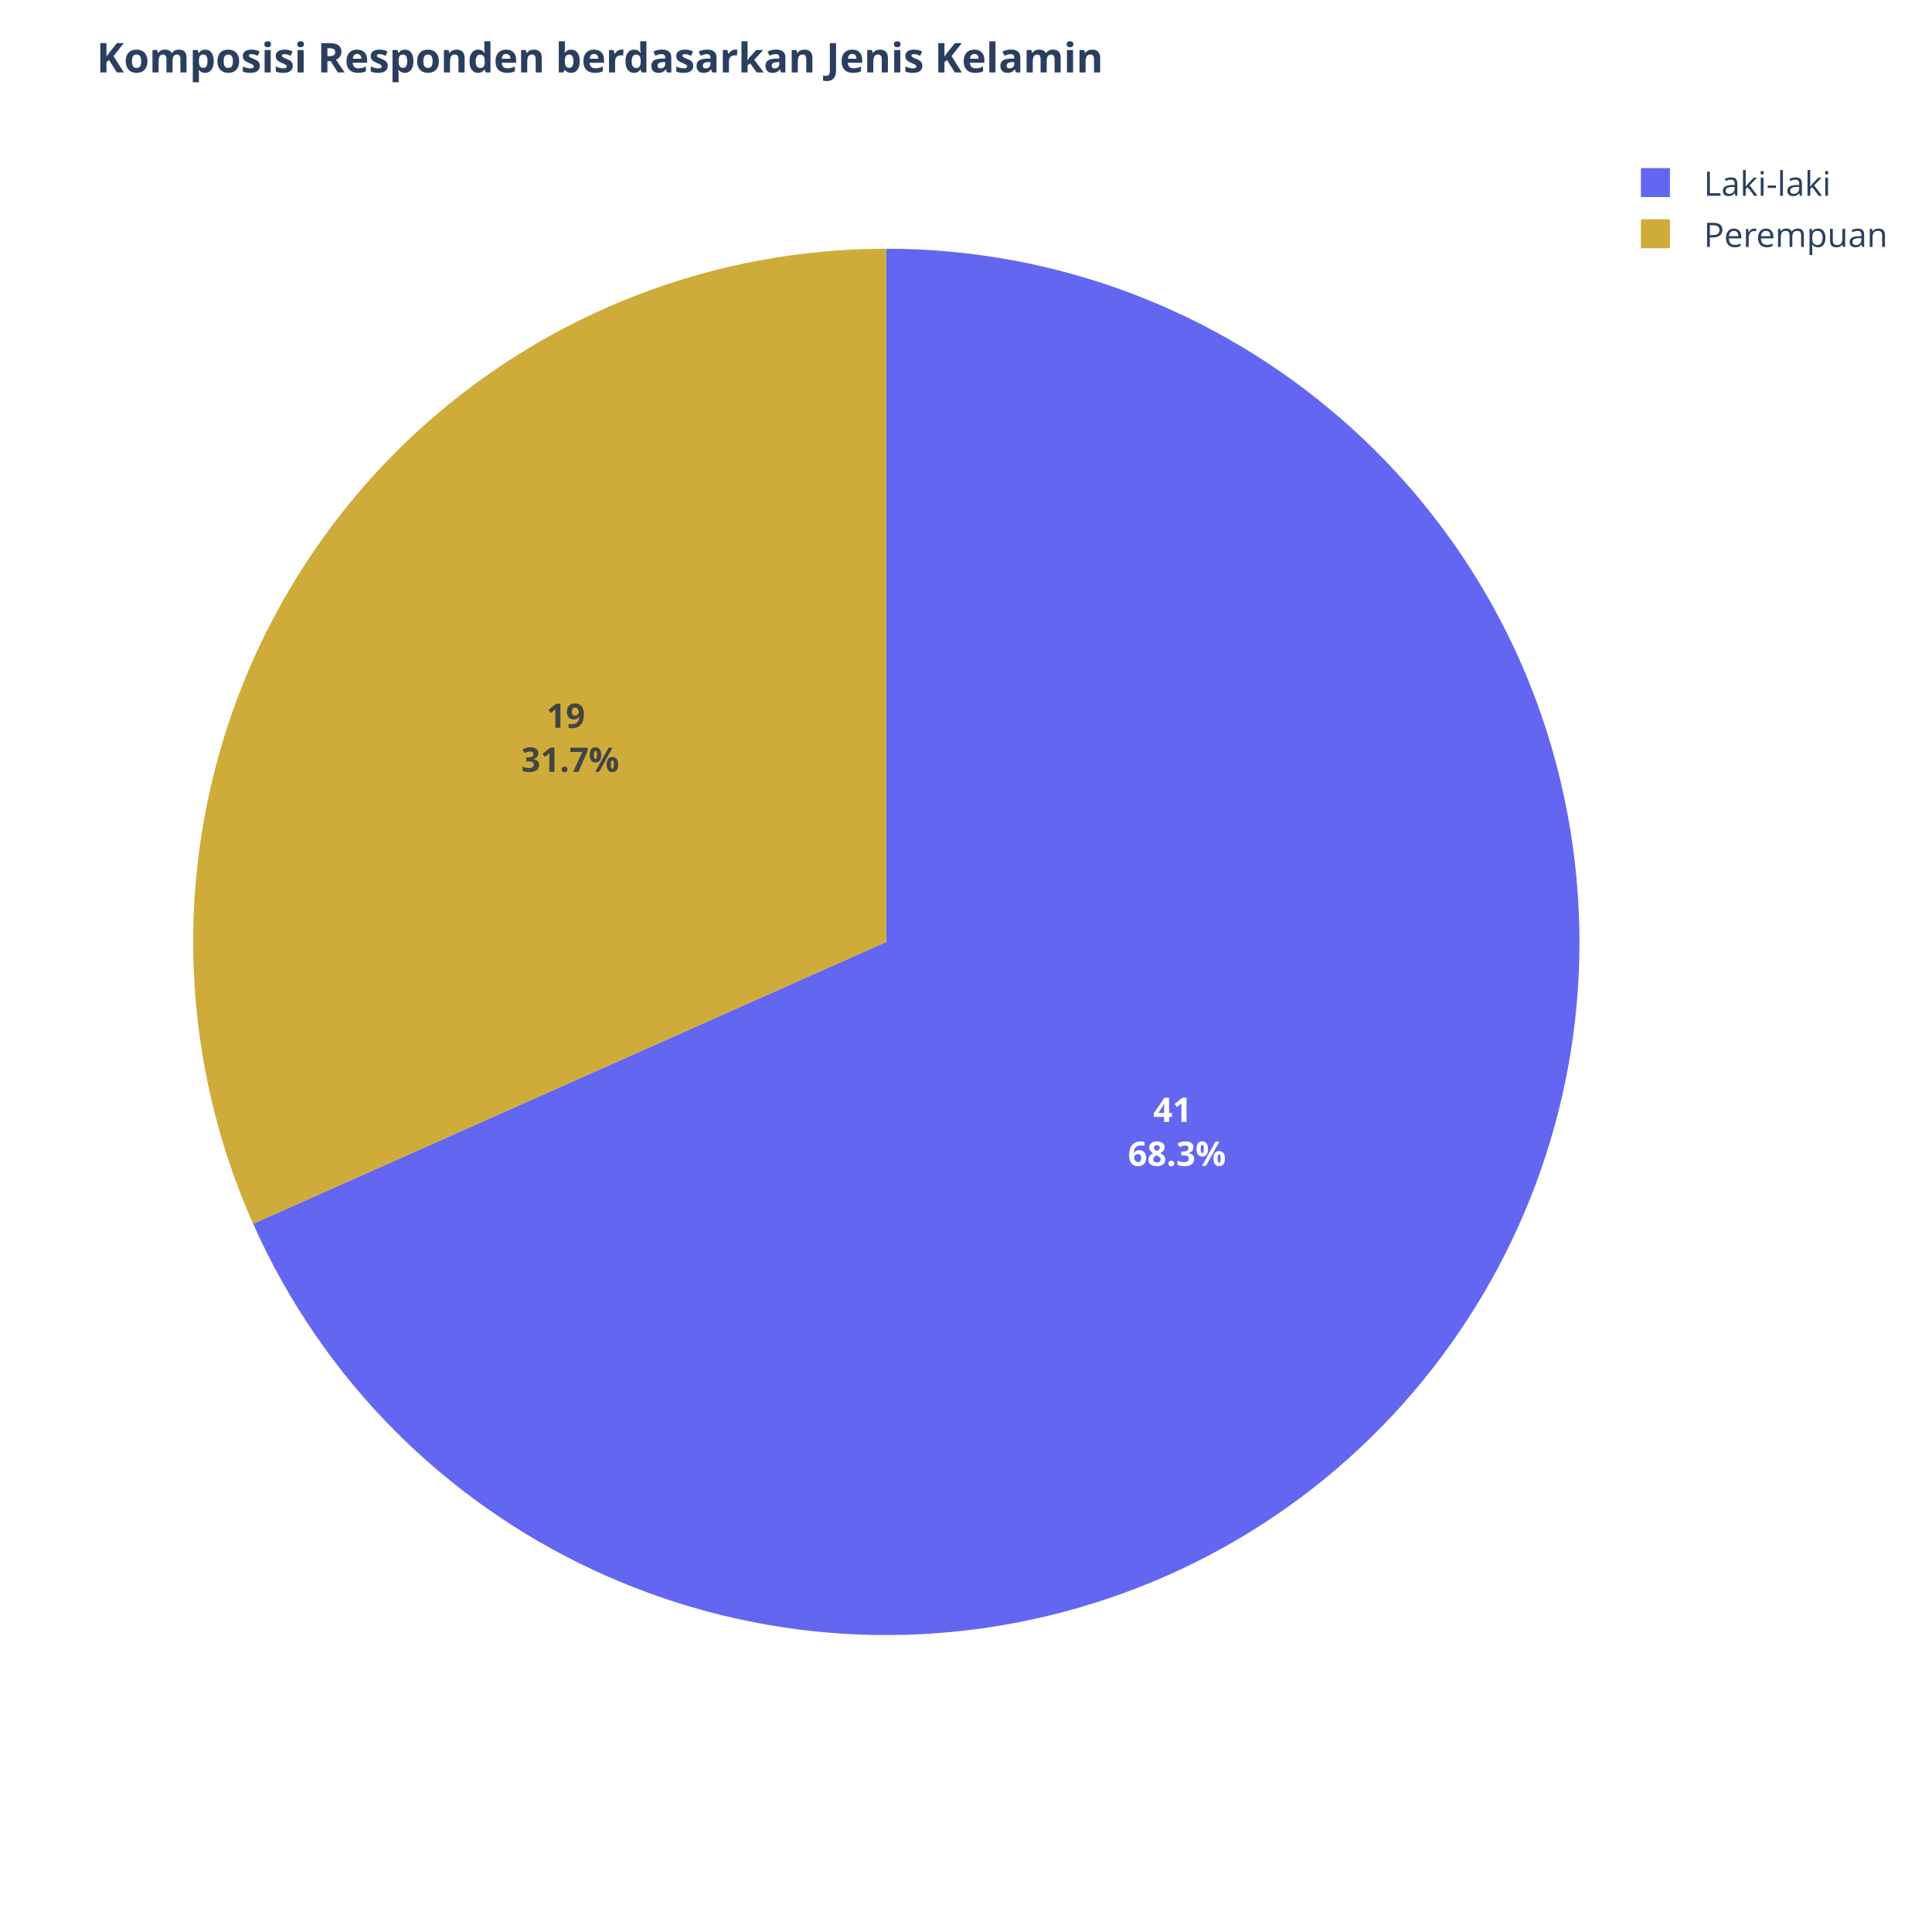
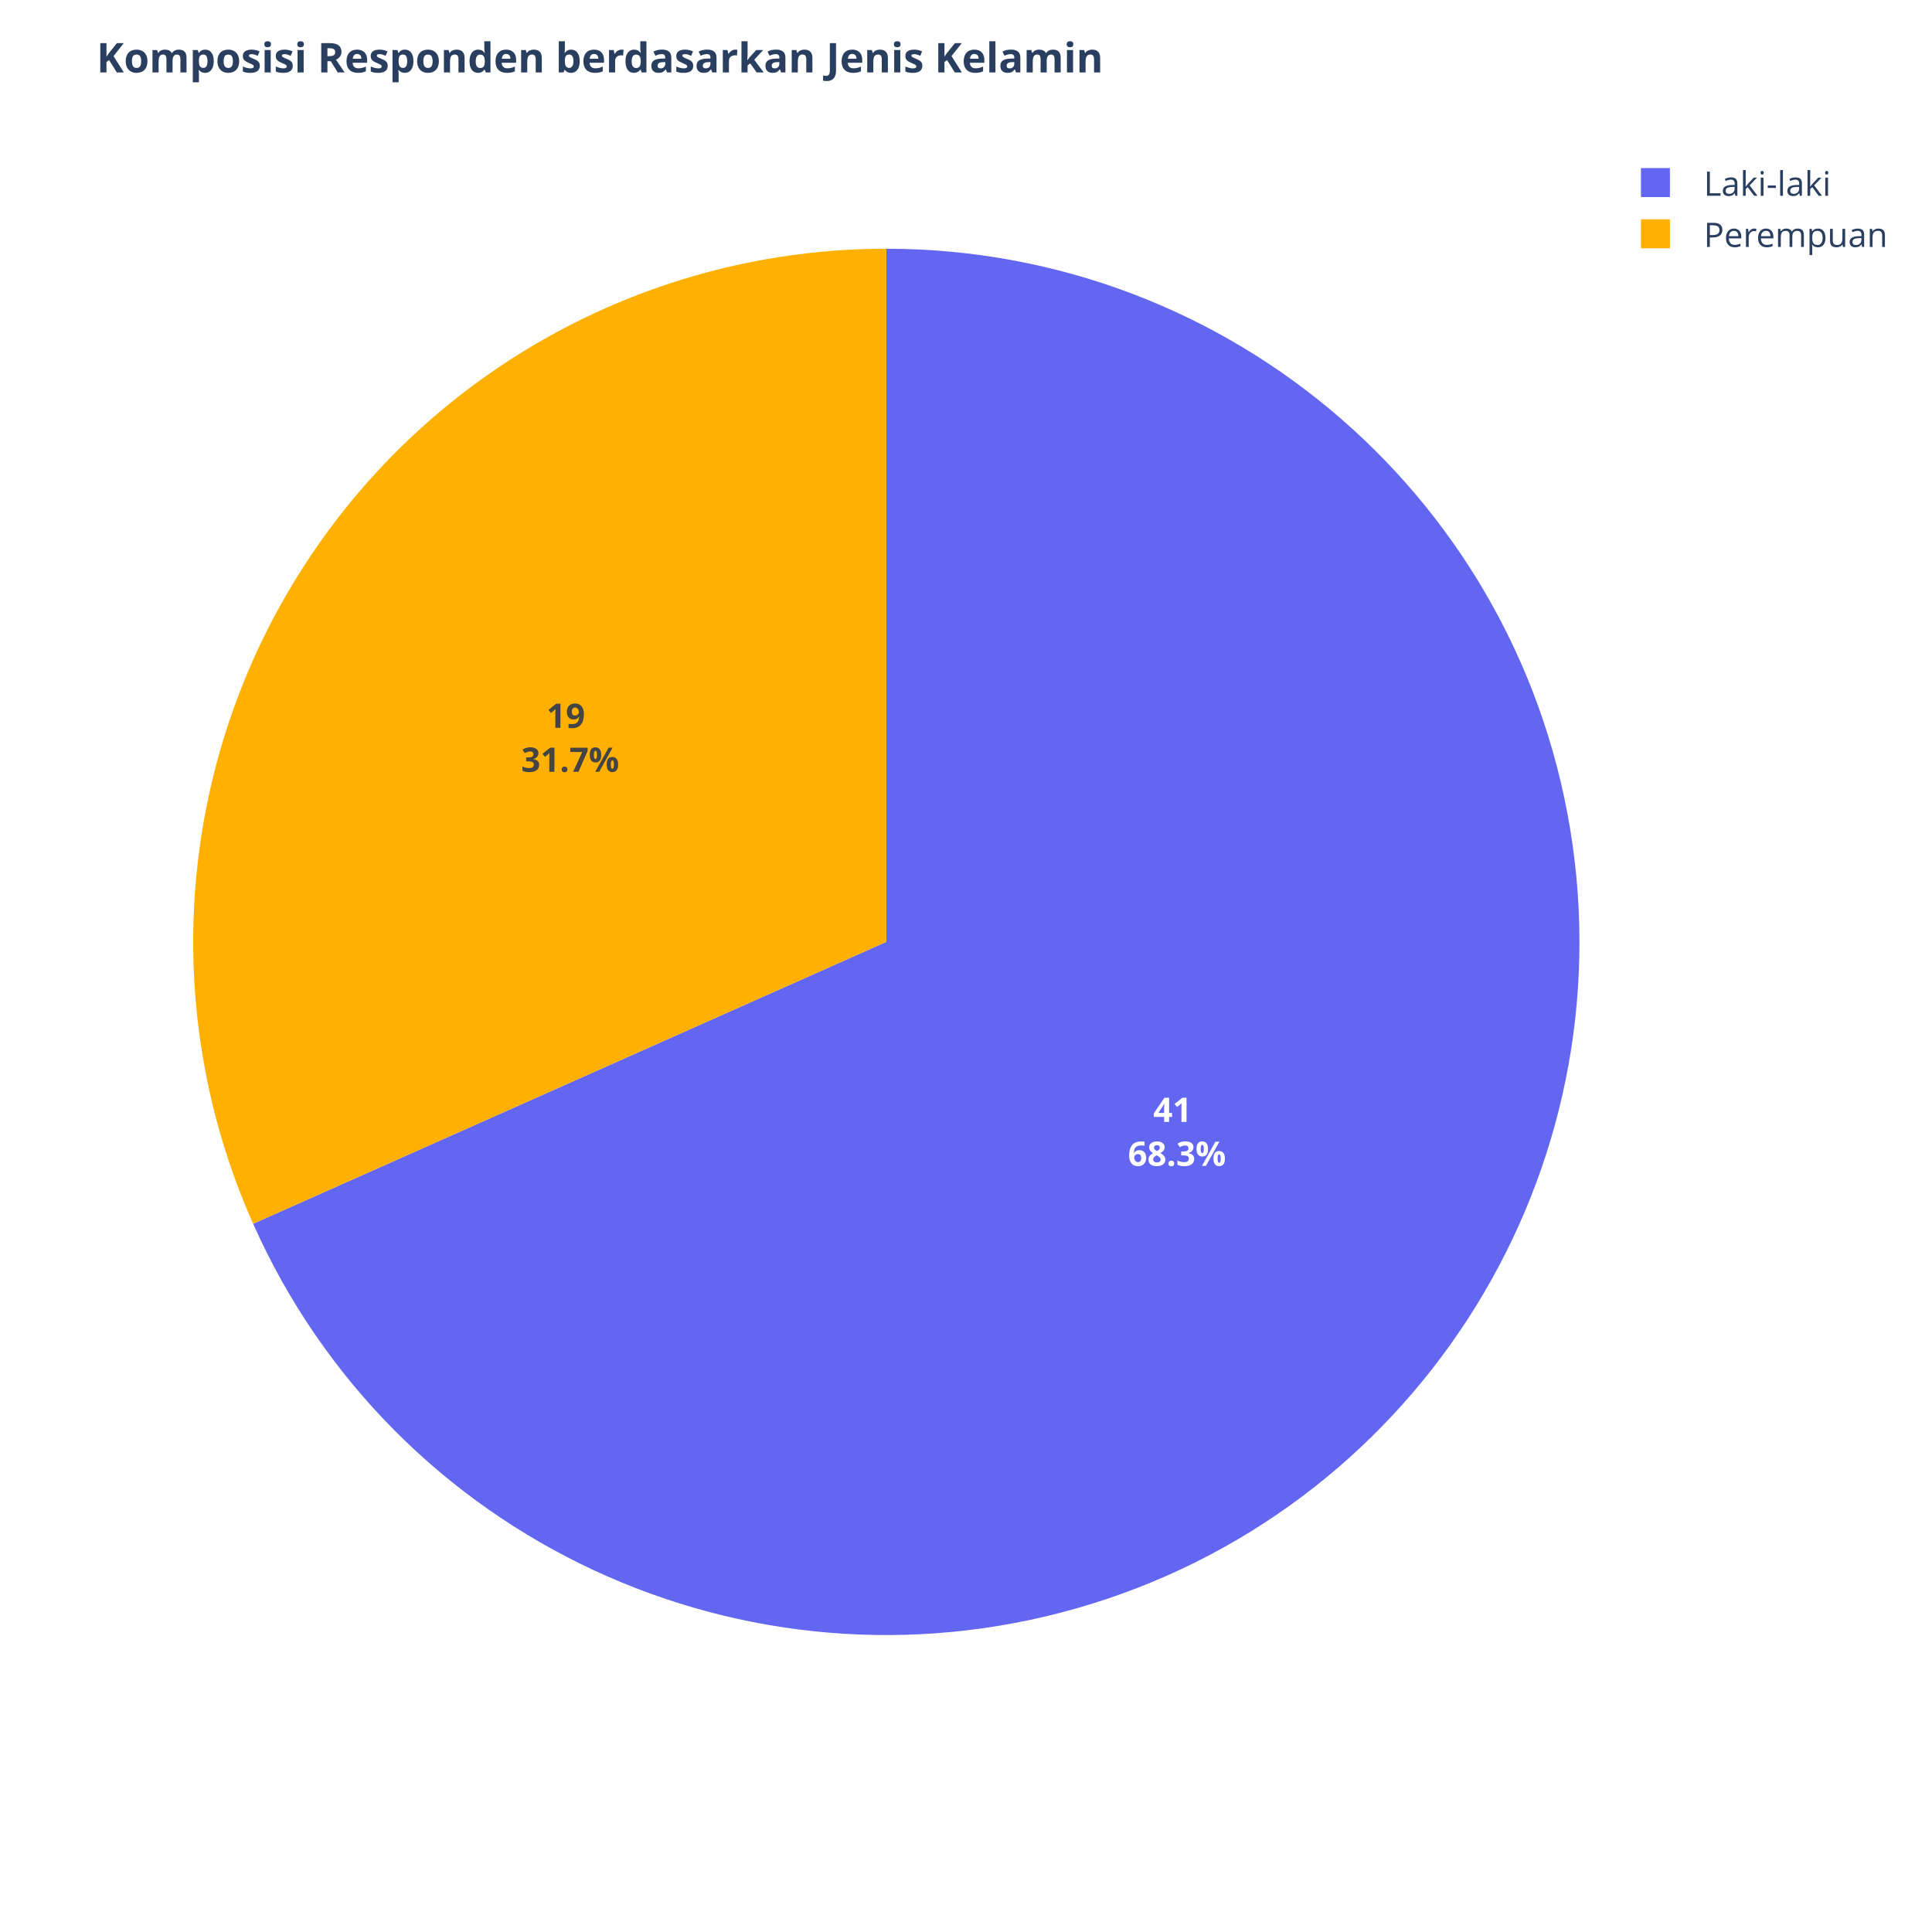
<svg xmlns="http://www.w3.org/2000/svg" class="main-svg" width="800" height="800" style="" viewBox="0 0 800 800">
  <rect x="0" y="0" width="800" height="800" style="fill: rgb(255, 255, 255); fill-opacity: 1;" />
-   <defs id="defs-0559ca">
+   <defs id="defs-1f73ff">
    <g class="clips" />
    <g class="gradients" />
    <g class="patterns" />
  </defs>
  <g class="bglayer" />
  <g class="layer-below">
    <g class="imagelayer" />
    <g class="shapelayer" />
  </g>
  <g class="cartesianlayer" />
  <g class="polarlayer" />
  <g class="smithlayer" />
  <g class="ternarylayer" />
  <g class="geolayer" />
  <g class="funnelarealayer" />
  <g class="pielayer">
    <g class="trace" stroke-linejoin="round" style="opacity: 1;">
      <g class="slice">
        <path class="surface" d="M367,390l0,-287a287,287 0 1 1 -262.188,403.733Z" style="pointer-events: none; fill: rgb(99, 102, 241); fill-opacity: 1; stroke-width: 0; stroke: rgb(68, 68, 68); stroke-opacity: 1;" />
        <g class="slicetext">
          <text data-notex="1" class="slicetext" transform="translate(487.3492,464.5541)" text-anchor="middle" x="0" y="0" style="font-family: 'Open Sans', verdana, arial, sans-serif; font-size: 14px; fill: rgb(255, 255, 255); fill-opacity: 1; font-weight: bold; white-space: pre;">
            <tspan class="line" dy="0em" x="0" y="0">41</tspan>
            <tspan class="line" dy="1.3em" x="0" y="0">68.3%</tspan>
          </text>
        </g>
      </g>
      <g class="slice">
-         <path class="surface" d="M367,390l-262.188,116.733a287,287 0 0 1 262.188,-403.733Z" style="pointer-events: none; fill: rgb(207, 171, 58); fill-opacity: 1; stroke-width: 0; stroke: rgb(68, 68, 68); stroke-opacity: 1;" />
+         <path class="surface" d="M367,390l-262.188,116.733a287,287 0 0 1 262.188,-403.733Z" style="pointer-events: none; fill: rgb(255, 176, 0); fill-opacity: 1; stroke-width: 0; stroke: rgb(68, 68, 68); stroke-opacity: 1;" />
        <g class="slicetext">
          <text data-notex="1" class="slicetext" transform="translate(236.091,301.3852)" text-anchor="middle" x="0" y="0" style="font-family: 'Open Sans', verdana, arial, sans-serif; font-size: 14px; fill: rgb(68, 68, 68); fill-opacity: 1; font-weight: bold; white-space: pre;">
            <tspan class="line" dy="0em" x="0" y="0">19</tspan>
            <tspan class="line" dy="1.3em" x="0" y="0">31.7%</tspan>
          </text>
        </g>
      </g>
    </g>
  </g>
  <g class="iciclelayer" />
  <g class="treemaplayer" />
  <g class="sunburstlayer" />
  <g class="glimages" />
-   <defs id="topdefs-0559ca">
+   <defs id="topdefs-1f73ff">
    <g class="clips" />
-     <clipPath id="legend0559ca">
+     <clipPath id="legend1f73ff">
      <rect width="123" height="53" x="0" y="0" />
    </clipPath>
  </defs>
  <g class="layer-above">
    <g class="imagelayer" />
    <g class="shapelayer" />
  </g>
  <g class="infolayer">
    <g class="legend" pointer-events="all" transform="translate(665.48,60)">
      <rect class="bg" shape-rendering="crispEdges" width="123" height="53" x="0" y="0" style="stroke: rgb(68, 68, 68); stroke-opacity: 1; fill: rgb(255, 255, 255); fill-opacity: 1; stroke-width: 0px;" />
-       <g class="scrollbox" transform="" clip-path="url(#legend0559ca)">
+       <g class="scrollbox" transform="" clip-path="url(#legend1f73ff)">
        <g class="groups">
          <g class="traces" transform="translate(0,15.6)" style="opacity: 1;">
            <text class="legendtext" text-anchor="start" x="40" y="5.46" style="font-family: 'Open Sans', verdana, arial, sans-serif; font-size: 14px; fill: rgb(42, 63, 95); fill-opacity: 1; white-space: pre;">Laki-laki</text>
            <g class="layers" style="opacity: 1;">
              <g class="legendfill" />
              <g class="legendlines" />
              <g class="legendsymbols">
                <g class="legendpoints">
                  <path class="legendpie" d="M6,6H-6V-6H6Z" transform="translate(20,0)" style="fill: rgb(99, 102, 241); fill-opacity: 1; stroke-width: 0; stroke: rgb(68, 68, 68); stroke-opacity: 1;" />
                </g>
              </g>
            </g>
            <rect class="legendtoggle" x="0" y="-10.6" width="118" height="21.2" style="fill: rgb(0, 0, 0); fill-opacity: 0;" />
          </g>
          <g class="traces" transform="translate(0,36.8)" style="opacity: 1;">
            <text class="legendtext" text-anchor="start" x="40" y="5.46" style="font-family: 'Open Sans', verdana, arial, sans-serif; font-size: 14px; fill: rgb(42, 63, 95); fill-opacity: 1; white-space: pre;">Perempuan</text>
            <g class="layers" style="opacity: 1;">
              <g class="legendfill" />
              <g class="legendlines" />
              <g class="legendsymbols">
                <g class="legendpoints">
-                   <path class="legendpie" d="M6,6H-6V-6H6Z" transform="translate(20,0)" style="fill: rgb(207, 171, 58); fill-opacity: 1; stroke-width: 0; stroke: rgb(68, 68, 68); stroke-opacity: 1;" />
+                   <path class="legendpie" d="M6,6H-6V-6H6Z" transform="translate(20,0)" style="fill: rgb(255, 176, 0); fill-opacity: 1; stroke-width: 0; stroke: rgb(68, 68, 68); stroke-opacity: 1;" />
                </g>
              </g>
            </g>
            <rect class="legendtoggle" x="0" y="-10.6" width="118" height="21.2" style="fill: rgb(0, 0, 0); fill-opacity: 0;" />
          </g>
        </g>
      </g>
      <rect class="scrollbar" rx="20" ry="3" width="0" height="0" x="0" y="0" style="fill: rgb(128, 139, 164); fill-opacity: 1;" />
    </g>
    <g class="g-gtitle">
      <text class="gtitle" x="40" y="30" text-anchor="start" dy="0em" style="font-family: 'Open Sans', verdana, arial, sans-serif; font-size: 17px; fill: rgb(42, 63, 95); opacity: 1; white-space: pre;">
        <tspan style="font-weight:bold">Komposisi Responden berdasarkan Jenis Kelamin</tspan>
      </text>
    </g>
  </g>
</svg>
